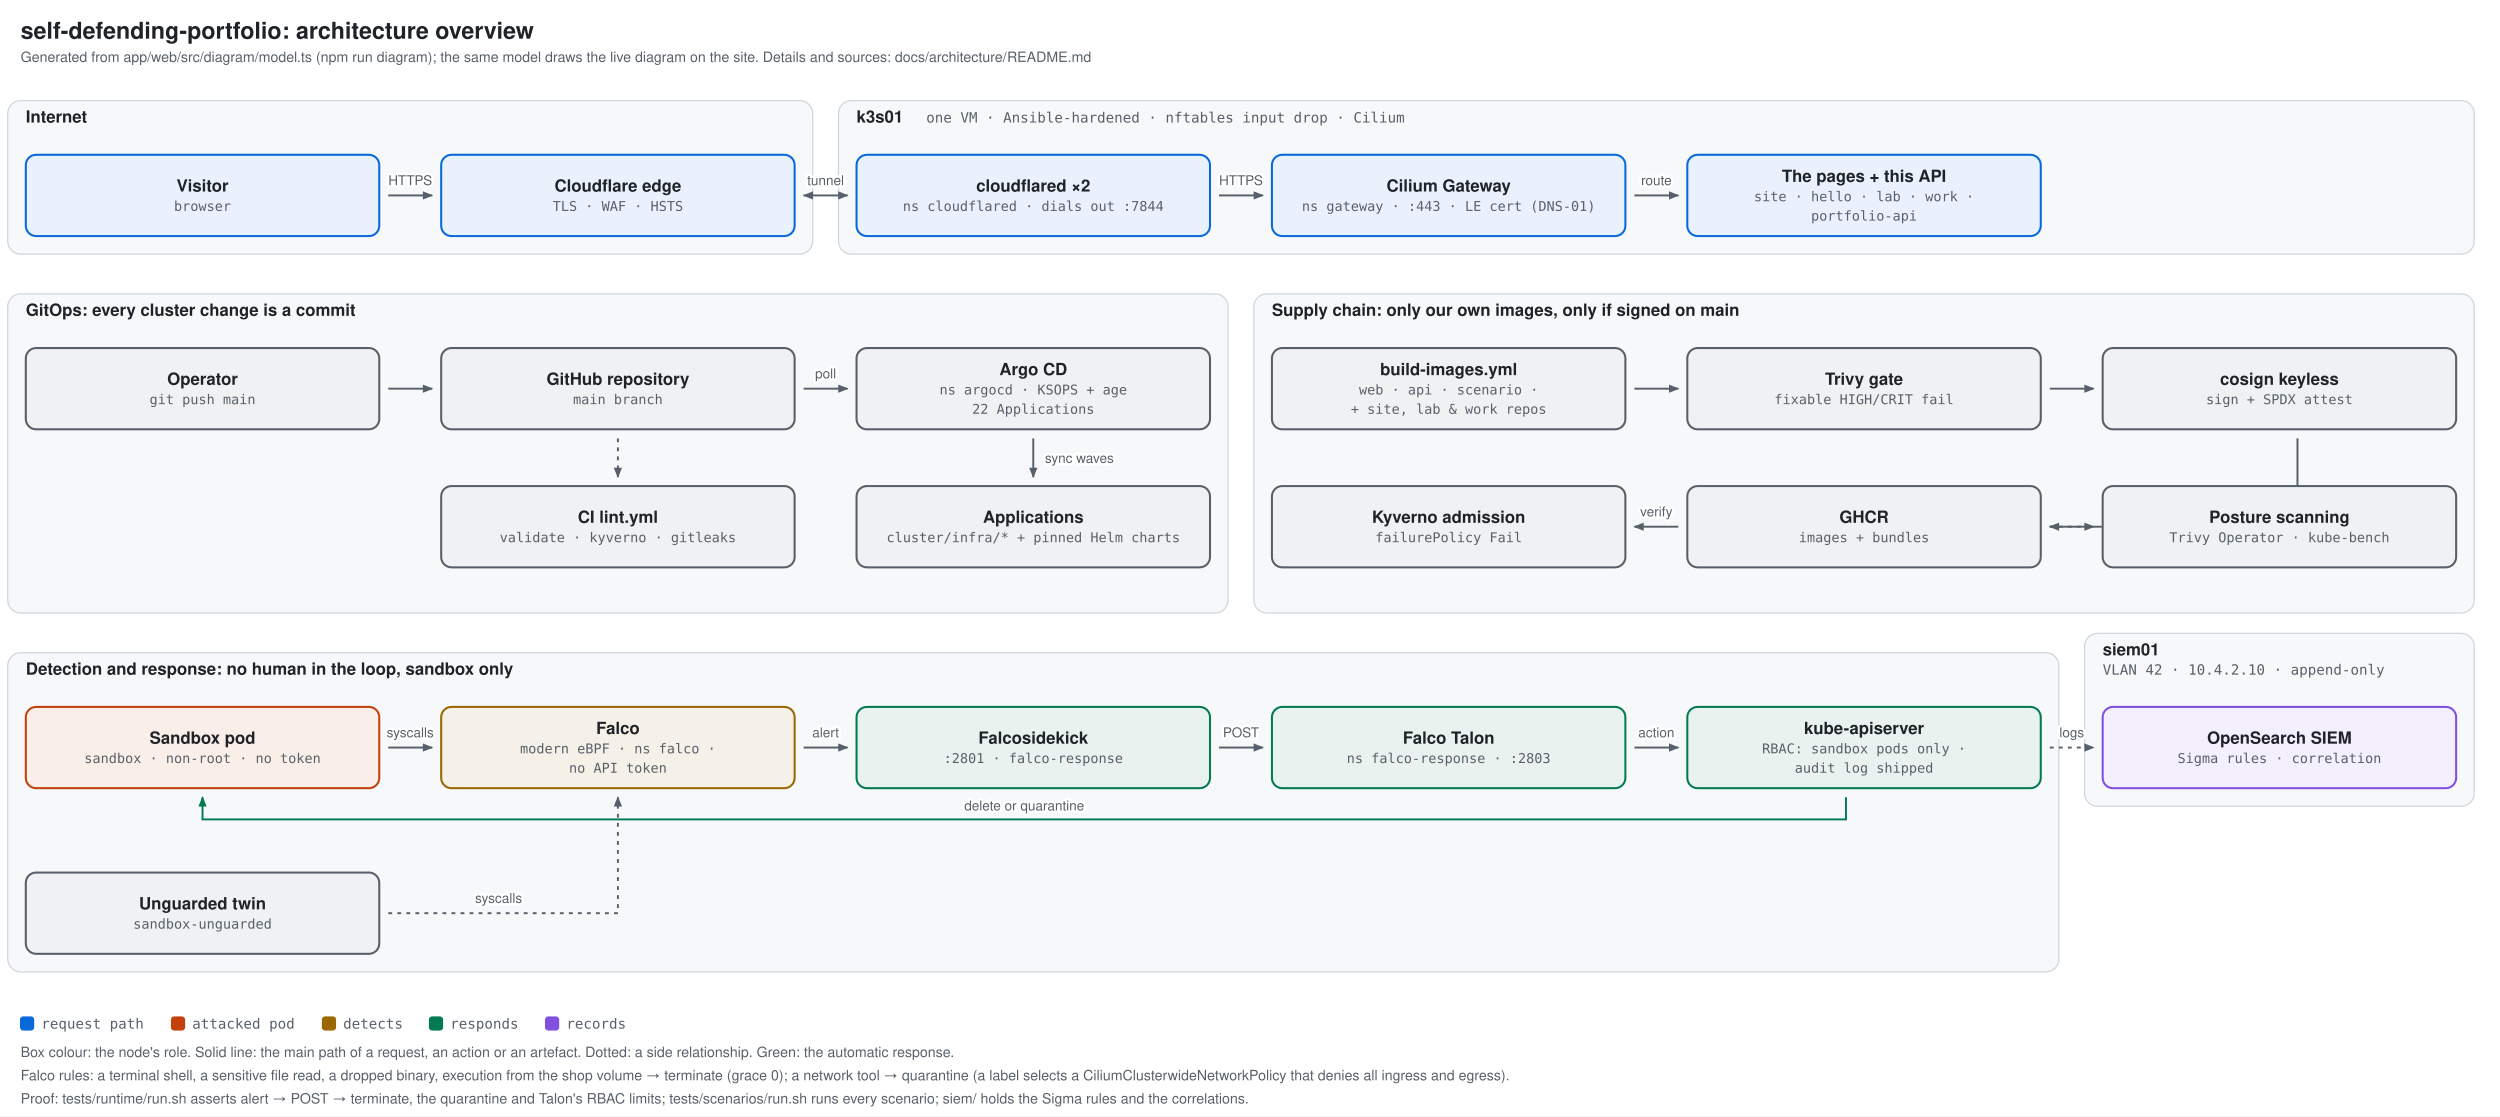
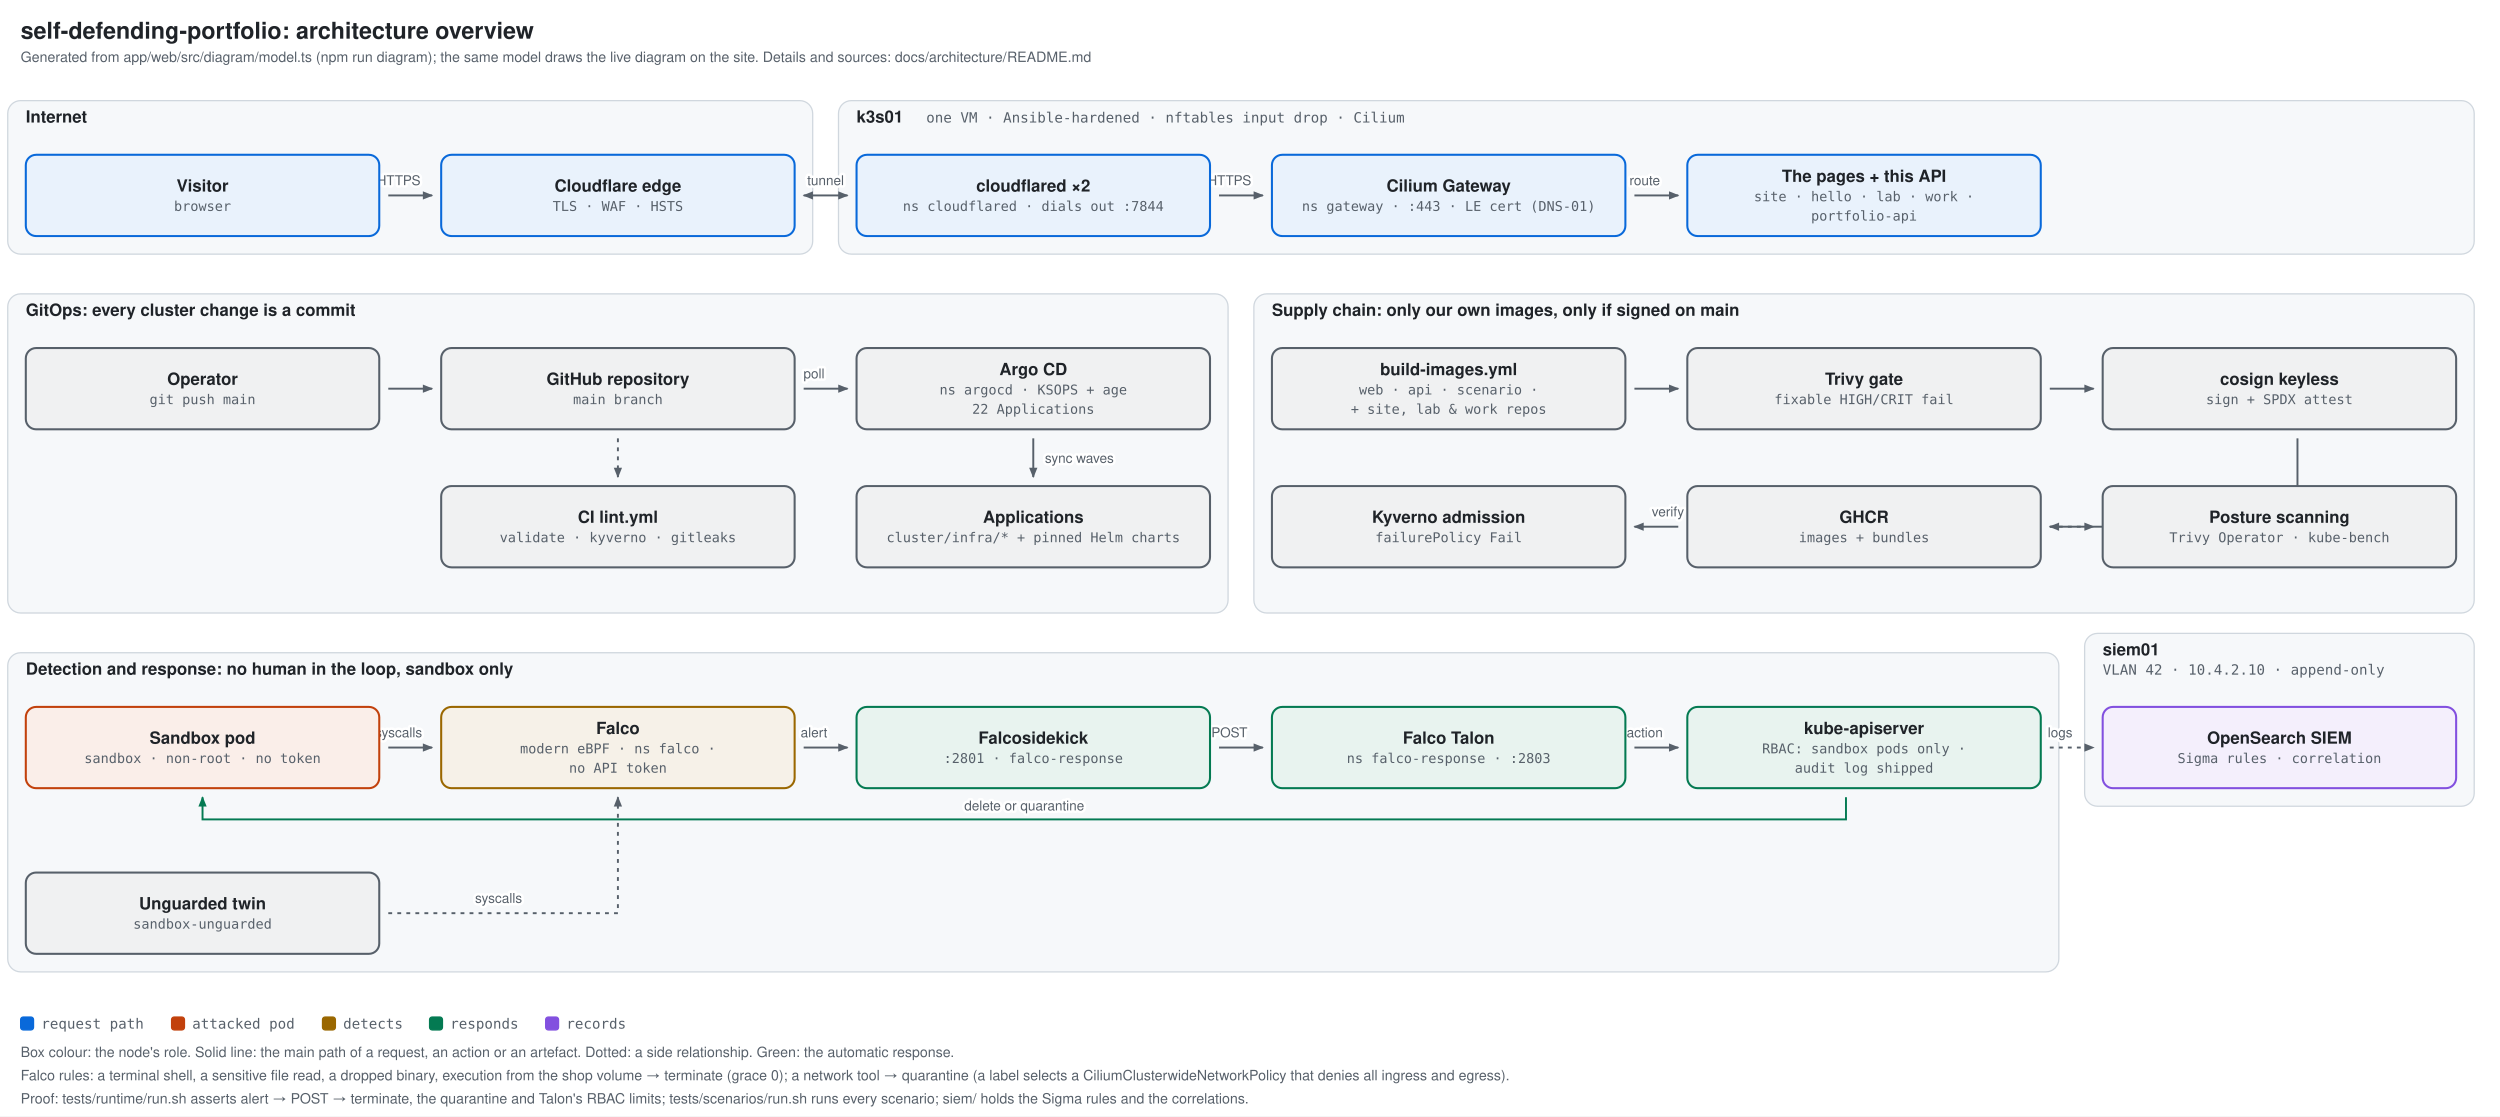
<svg xmlns="http://www.w3.org/2000/svg" viewBox="0 0 1938 865.4" width="1938" height="865.4" role="img" aria-labelledby="ov-t ov-d">
  <style>
    .dg-bg { fill: #ffffff; }
    .dg-zonebox { fill: #f6f8fa; stroke: #d0d7de; stroke-width: 1; }
    .dg-zonetitle { font: 600 13px system-ui, -apple-system, "Segoe UI", Helvetica, Arial, sans-serif; fill: #1f2328; }
    .dg-zonesub { font: 11px ui-monospace, SFMono-Regular, Menlo, Consolas, monospace; fill: #57606a; }
    .dg-box { stroke-width: 1.6; }
    .dg-role--entry &gt; .dg-box { fill: #e9f2fc; stroke: #0969da; }
    .dg-swatch.dg-role--entry { fill: #0969da; stroke: #0969da; }
    .dg-role--attack &gt; .dg-box { fill: #faeee9; stroke: #c2410c; }
    .dg-swatch.dg-role--attack { fill: #c2410c; stroke: #c2410c; }
    .dg-role--detect &gt; .dg-box { fill: #f6f1e8; stroke: #9a6700; }
    .dg-swatch.dg-role--detect { fill: #9a6700; stroke: #9a6700; }
    .dg-role--respond &gt; .dg-box { fill: #e8f3ef; stroke: #047a52; }
    .dg-swatch.dg-role--respond { fill: #047a52; stroke: #047a52; }
    .dg-role--record &gt; .dg-box { fill: #f4effc; stroke: #8250df; }
    .dg-swatch.dg-role--record { fill: #8250df; stroke: #8250df; }
    .dg-role--neutral &gt; .dg-box { fill: #f0f1f2; stroke: #57606a; }
    .dg-label { font: 600 13px system-ui, -apple-system, "Segoe UI", Helvetica, Arial, sans-serif; fill: #1f2328; }
    .dg-sub { font: 10.5px ui-monospace, SFMono-Regular, Menlo, Consolas, monospace; fill: #57606a; }
    .dg-line { fill: none; stroke: #57606a; stroke-width: 1.5; }
    .dg-edge--side .dg-line { stroke-dasharray: 3 4; }
    .dg-edge--response .dg-line { stroke: #047a52; }
    .dg-edgelabel { font: 10.5px system-ui, -apple-system, "Segoe UI", Helvetica, Arial, sans-serif; fill: #57606a; paint-order: stroke; stroke: #ffffff; stroke-width: 4px; stroke-linejoin: round; }
    .dg-head { fill: #57606a; }
    .dg-head--response { fill: #047a52; }
    .dg-title { font: 600 18px system-ui, -apple-system, "Segoe UI", Helvetica, Arial, sans-serif; fill: #1f2328; }
    .dg-legendtext { font: 11px ui-monospace, SFMono-Regular, Menlo, Consolas, monospace; fill: #57606a; }
    .dg-foot { font: 11px system-ui, -apple-system, "Segoe UI", Helvetica, Arial, sans-serif; fill: #57606a; }
    @media (prefers-color-scheme: dark) {
      .dg-bg { fill: #0d1117; }
      .dg-zonebox { fill: #161b22; stroke: #30363d; }
      .dg-zonetitle, .dg-label, .dg-title { fill: #e6edf3; }
      .dg-zonesub, .dg-sub, .dg-edgelabel, .dg-foot, .dg-legendtext { fill: #9198a1; }
      .dg-edgelabel { stroke: #0d1117; }
      .dg-role--entry &gt; .dg-box { fill: #192635; stroke: #6cb6ff; }
      .dg-swatch.dg-role--entry { fill: #6cb6ff; stroke: #6cb6ff; }
      .dg-role--attack &gt; .dg-box { fill: #2c1e1f; stroke: #ff7657; }
      .dg-swatch.dg-role--attack { fill: #ff7657; stroke: #ff7657; }
      .dg-role--detect &gt; .dg-box { fill: #2b281e; stroke: #f4bf4f; }
      .dg-swatch.dg-role--detect { fill: #f4bf4f; stroke: #f4bf4f; }
      .dg-role--respond &gt; .dg-box { fill: #182c29; stroke: #5ee0a4; }
      .dg-swatch.dg-role--respond { fill: #5ee0a4; stroke: #5ee0a4; }
      .dg-role--record &gt; .dg-box { fill: #232233; stroke: #b392f0; }
      .dg-swatch.dg-role--record { fill: #b392f0; stroke: #b392f0; }
      .dg-role--neutral &gt; .dg-box { fill: #1d2229; stroke: #8b949e; }
      .dg-line { stroke: #8b949e; }
      .dg-head { fill: #8b949e; }
      .dg-edge--response .dg-line, .dg-head--response { stroke: #5ee0a4; fill: #5ee0a4; }
      .dg-edge--response .dg-line { fill: none; }
    }
  </style>
  <rect class="dg-bg" x="0" y="0" width="1938" height="865.4" />
  <text class="dg-title" x="16" y="30">self-defending-portfolio: architecture overview</text>
  <text class="dg-foot" x="16" y="48">Generated from app/web/src/diagram/model.ts (npm run diagram); the same model draws the live diagram on the site. Details and sources: docs/architecture/README.md</text>
  <svg viewBox="0 -14 1938 715.4" class="dg dg--full" role="img" aria-labelledby="ov-title ov-desc" x="0" y="58" width="1938" height="715.4">
    <defs>
      <marker id="ov-arrow-flow" viewBox="0 0 10 10" refX="9" refY="5" markerWidth="8" markerHeight="8" markerUnits="userSpaceOnUse" orient="auto-start-reverse">
        <path class="dg-head dg-head--flow" d="M0,1 L10,5 L0,9 z" />
      </marker>
      <marker id="ov-arrow-side" viewBox="0 0 10 10" refX="9" refY="5" markerWidth="8" markerHeight="8" markerUnits="userSpaceOnUse" orient="auto-start-reverse">
        <path class="dg-head dg-head--side" d="M0,1 L10,5 L0,9 z" />
      </marker>
      <marker id="ov-arrow-response" viewBox="0 0 10 10" refX="9" refY="5" markerWidth="8" markerHeight="8" markerUnits="userSpaceOnUse" orient="auto-start-reverse">
        <path class="dg-head dg-head--response" d="M0,1 L10,5 L0,9 z" />
      </marker>
    </defs>
    <g class="dg-zones">
      <g class="dg-zone" data-zone="internet">
        <rect class="dg-zonebox" x="6" y="6" width="624" height="119" rx="10" />
        <text class="dg-zonetitle" x="20" y="23">Internet</text>
      </g>
      <g class="dg-zone" data-zone="k3s01">
        <rect class="dg-zonebox" x="650" y="6" width="1268" height="119" rx="10" />
        <text class="dg-zonetitle" x="664" y="23">k3s01</text>
        <text class="dg-zonesub" x="718" y="23">one VM · Ansible-hardened · nftables input drop · Cilium</text>
      </g>
      <g class="dg-zone" data-zone="siem01">
        <rect class="dg-zonebox" x="1616" y="419" width="302" height="134" rx="10" />
        <text class="dg-zonetitle" x="1630" y="436">siem01</text>
        <text class="dg-zonesub" x="1630" y="451">VLAN 42 · 10.4.2.10 · append-only</text>
      </g>
      <g class="dg-zone" data-zone="gitops">
        <rect class="dg-zonebox" x="6" y="155.8" width="946" height="247.4" rx="10" />
        <text class="dg-zonetitle" x="20" y="172.8">GitOps: every cluster change is a commit</text>
      </g>
      <g class="dg-zone" data-zone="supply">
        <rect class="dg-zonebox" x="972" y="155.8" width="946" height="247.4" rx="10" />
        <text class="dg-zonetitle" x="986" y="172.8">Supply chain: only our own images, only if signed on main</text>
      </g>
      <g class="dg-zone" data-zone="runtime">
        <rect class="dg-zonebox" x="6" y="434" width="1590" height="247.4" rx="10" />
        <text class="dg-zonetitle" x="20" y="451">Detection and response: no human in the loop, sandbox only</text>
      </g>
    </g>
    <g class="dg-edges">
      <g class="dg-edge dg-edge--flow" data-edge="visitor-cloudflare" data-lit="false">
        <path class="dg-line" d="M301,79.5 L335,79.5" marker-end="url(#ov-arrow-flow)" />
-         <text class="dg-edgelabel" x="318" y="71.5" text-anchor="middle">HTTPS</text>
+         <text class="dg-edgelabel" x="309" y="71.5" text-anchor="middle">HTTPS</text>
      </g>
      <g class="dg-edge dg-edge--flow" data-edge="cloudflare-cloudflared" data-lit="false">
        <path class="dg-line" d="M623,79.5 L657,79.5" marker-end="url(#ov-arrow-flow)" marker-start="url(#ov-arrow-flow)" />
        <text class="dg-edgelabel" x="640" y="71.5" text-anchor="middle">tunnel</text>
      </g>
      <g class="dg-edge dg-edge--flow" data-edge="cloudflared-gateway" data-lit="false">
        <path class="dg-line" d="M945,79.5 L979,79.5" marker-end="url(#ov-arrow-flow)" />
-         <text class="dg-edgelabel" x="962" y="71.5" text-anchor="middle">HTTPS</text>
+         <text class="dg-edgelabel" x="953" y="71.5" text-anchor="middle">HTTPS</text>
      </g>
      <g class="dg-edge dg-edge--flow" data-edge="gateway-site" data-lit="false">
        <path class="dg-line" d="M1267,79.5 L1301,79.5" marker-end="url(#ov-arrow-flow)" />
-         <text class="dg-edgelabel" x="1284" y="71.5" text-anchor="middle">route</text>
+         <text class="dg-edgelabel" x="1275" y="71.5" text-anchor="middle">route</text>
      </g>
      <g class="dg-edge dg-edge--flow" data-edge="pod-falco" data-lit="false">
        <path class="dg-line" d="M301,507.5 L335,507.5" marker-end="url(#ov-arrow-flow)" />
-         <text class="dg-edgelabel" x="318" y="499.5" text-anchor="middle">syscalls</text>
+         <text class="dg-edgelabel" x="309" y="499.5" text-anchor="middle">syscalls</text>
      </g>
      <g class="dg-edge dg-edge--side" data-edge="twin-falco" data-lit="false">
        <path class="dg-line" d="M301,635.9 L479,635.9 L479,546" marker-end="url(#ov-arrow-side)" />
        <text class="dg-edgelabel" x="386.5" y="627.9" text-anchor="middle">syscalls</text>
      </g>
      <g class="dg-edge dg-edge--flow" data-edge="talon-kube-apiserver" data-lit="false">
        <path class="dg-line" d="M1267,507.5 L1301,507.5" marker-end="url(#ov-arrow-flow)" />
-         <text class="dg-edgelabel" x="1284" y="499.5" text-anchor="middle">action</text>
+         <text class="dg-edgelabel" x="1275" y="499.5" text-anchor="middle">action</text>
      </g>
      <g class="dg-edge dg-edge--response" data-edge="kube-apiserver-pod" data-lit="false">
        <path class="dg-line" d="M1431,546 L1431,563.2 L157,563.2 L157,546" marker-end="url(#ov-arrow-response)" />
        <text class="dg-edgelabel" x="794" y="556.2" text-anchor="middle">delete or quarantine</text>
      </g>
      <g class="dg-edge dg-edge--side" data-edge="kube-apiserver-siem" data-lit="false">
        <path class="dg-line" d="M1589,507.5 L1623,507.5" marker-end="url(#ov-arrow-side)" />
-         <text class="dg-edgelabel" x="1606" y="499.5" text-anchor="middle">logs</text>
+         <text class="dg-edgelabel" x="1597" y="499.5" text-anchor="middle">logs</text>
      </g>
      <g class="dg-edge dg-edge--flow" data-edge="operator-repo" data-lit="false">
        <path class="dg-line" d="M301,229.3 L335,229.3" marker-end="url(#ov-arrow-flow)" />
      </g>
      <g class="dg-edge dg-edge--side" data-edge="repo-ci" data-lit="false">
        <path class="dg-line" d="M479,267.8 L479,297.8" marker-end="url(#ov-arrow-side)" />
      </g>
      <g class="dg-edge dg-edge--flow" data-edge="repo-argocd" data-lit="false">
        <path class="dg-line" d="M623,229.3 L657,229.3" marker-end="url(#ov-arrow-flow)" />
-         <text class="dg-edgelabel" x="640" y="221.3" text-anchor="middle">poll</text>
+         <text class="dg-edgelabel" x="631" y="221.3" text-anchor="middle">poll</text>
      </g>
      <g class="dg-edge dg-edge--flow" data-edge="argocd-apps" data-lit="false">
        <path class="dg-line" d="M801,267.8 L801,297.8" marker-end="url(#ov-arrow-flow)" />
        <text class="dg-edgelabel" x="810" y="286.8" text-anchor="start">sync waves</text>
      </g>
      <g class="dg-edge dg-edge--flow" data-edge="build-trivy" data-lit="false">
        <path class="dg-line" d="M1267,229.3 L1301,229.3" marker-end="url(#ov-arrow-flow)" />
      </g>
      <g class="dg-edge dg-edge--flow" data-edge="trivy-cosign" data-lit="false">
        <path class="dg-line" d="M1589,229.3 L1623,229.3" marker-end="url(#ov-arrow-flow)" />
      </g>
      <g class="dg-edge dg-edge--flow" data-edge="cosign-ghcr" data-lit="false">
        <path class="dg-line" d="M1781,267.8 L1781,336.3 L1589,336.3" marker-end="url(#ov-arrow-flow)" />
-         <text class="dg-edgelabel" x="1681.5" y="328.3" text-anchor="middle">push</text>
+         <text class="dg-edgelabel" x="1690.5" y="328.3" text-anchor="middle">push</text>
      </g>
      <g class="dg-edge dg-edge--flow" data-edge="ghcr-kyverno" data-lit="false">
        <path class="dg-line" d="M1301,336.3 L1267,336.3" marker-end="url(#ov-arrow-flow)" />
-         <text class="dg-edgelabel" x="1284" y="328.3" text-anchor="middle">verify</text>
+         <text class="dg-edgelabel" x="1293" y="328.3" text-anchor="middle">verify</text>
      </g>
      <g class="dg-edge dg-edge--side" data-edge="ghcr-posture" data-lit="false">
        <path class="dg-line" d="M1589,336.3 L1623,336.3" marker-end="url(#ov-arrow-side)" />
      </g>
      <g class="dg-edge dg-edge--flow" data-edge="falco-falcosidekick" data-lit="false">
        <path class="dg-line" d="M623,507.5 L657,507.5" marker-end="url(#ov-arrow-flow)" />
-         <text class="dg-edgelabel" x="640" y="499.5" text-anchor="middle">alert</text>
+         <text class="dg-edgelabel" x="631" y="499.5" text-anchor="middle">alert</text>
      </g>
      <g class="dg-edge dg-edge--flow" data-edge="falcosidekick-talon" data-lit="false">
        <path class="dg-line" d="M945,507.5 L979,507.5" marker-end="url(#ov-arrow-flow)" />
-         <text class="dg-edgelabel" x="962" y="499.5" text-anchor="middle">POST</text>
+         <text class="dg-edgelabel" x="953" y="499.5" text-anchor="middle">POST</text>
      </g>
    </g>
    <g class="dg-nodes">
      <g class="dg-node dg-node--plain dg-role--entry" id="ov-visitor" data-node="visitor" data-state="idle" transform="translate(20 48)">
        <rect class="dg-box" width="274" height="63" rx="8" />
        <text class="dg-label" x="137" y="28.5" text-anchor="middle">Visitor</text>
        <text class="dg-sub" x="137" y="43.5" text-anchor="middle">browser</text>
      </g>
      <g class="dg-node dg-node--control dg-role--entry" id="ov-cloudflare" data-node="cloudflare" data-state="idle" transform="translate(342 48)">
        <rect class="dg-box" width="274" height="63" rx="8" />
        <text class="dg-label" x="137" y="28.5" text-anchor="middle">Cloudflare edge</text>
        <text class="dg-sub" x="137" y="43.5" text-anchor="middle">TLS · WAF · HSTS</text>
      </g>
      <g class="dg-node dg-node--control dg-role--entry" id="ov-cloudflared" data-node="cloudflared" data-state="idle" transform="translate(664 48)">
        <rect class="dg-box" width="274" height="63" rx="8" />
        <text class="dg-label" x="137" y="28.5" text-anchor="middle">cloudflared ×2</text>
        <text class="dg-sub" x="137" y="43.5" text-anchor="middle">ns cloudflared · dials out :7844</text>
      </g>
      <g class="dg-node dg-node--control dg-role--entry" id="ov-gateway" data-node="gateway" data-state="idle" transform="translate(986 48)">
        <rect class="dg-box" width="274" height="63" rx="8" />
        <text class="dg-label" x="137" y="28.5" text-anchor="middle">Cilium Gateway</text>
        <text class="dg-sub" x="137" y="43.5" text-anchor="middle">ns gateway · :443 · LE cert (DNS-01)</text>
      </g>
      <g class="dg-node dg-node--plain dg-role--entry dg-node--sub2" id="ov-site" data-node="site" data-state="idle" transform="translate(1308 48)">
        <rect class="dg-box" width="274" height="63" rx="8" />
        <text class="dg-label" x="137" y="21" text-anchor="middle">The pages + this API</text>
        <text class="dg-sub" x="137" y="36" text-anchor="middle">site · hello · lab · work ·</text>
        <text class="dg-sub" x="137" y="51" text-anchor="middle">portfolio-api</text>
      </g>
      <g class="dg-node dg-node--control dg-role--respond dg-node--sub2" id="ov-kube-apiserver" data-node="kube-apiserver" data-state="idle" transform="translate(1308 476)">
        <rect class="dg-box" width="274" height="63" rx="8" />
        <text class="dg-label" x="137" y="21" text-anchor="middle">kube-apiserver</text>
        <text class="dg-sub" x="137" y="36" text-anchor="middle">RBAC: sandbox pods only ·</text>
        <text class="dg-sub" x="137" y="51" text-anchor="middle">audit log shipped</text>
      </g>
      <g class="dg-node dg-node--plain dg-role--attack" id="ov-pod" data-node="pod" data-state="idle" transform="translate(20 476)">
        <rect class="dg-box" width="274" height="63" rx="8" />
        <text class="dg-label" x="137" y="28.5" text-anchor="middle">Sandbox pod</text>
        <text class="dg-sub" x="137" y="43.5" text-anchor="middle">sandbox · non-root · no token</text>
      </g>
      <g class="dg-node dg-node--plain dg-role--neutral" id="ov-twin" data-node="twin" data-state="idle" transform="translate(20 604.4)">
        <rect class="dg-box" width="274" height="63" rx="8" />
        <text class="dg-label" x="137" y="28.5" text-anchor="middle">Unguarded twin</text>
        <text class="dg-sub" x="137" y="43.5" text-anchor="middle">sandbox-unguarded</text>
      </g>
      <g class="dg-node dg-node--control dg-role--detect dg-node--sub2" id="ov-falco" data-node="falco" data-state="idle" transform="translate(342 476)">
        <rect class="dg-box" width="274" height="63" rx="8" />
        <text class="dg-label" x="137" y="21" text-anchor="middle">Falco</text>
        <text class="dg-sub" x="137" y="36" text-anchor="middle">modern eBPF · ns falco ·</text>
        <text class="dg-sub" x="137" y="51" text-anchor="middle">no API token</text>
      </g>
      <g class="dg-node dg-node--control dg-role--respond" id="ov-talon" data-node="talon" data-state="idle" transform="translate(986 476)">
        <rect class="dg-box" width="274" height="63" rx="8" />
        <text class="dg-label" x="137" y="28.5" text-anchor="middle">Falco Talon</text>
        <text class="dg-sub" x="137" y="43.5" text-anchor="middle">ns falco-response · :2803</text>
      </g>
      <g class="dg-node dg-node--control dg-role--record" id="ov-siem" data-node="siem" data-state="idle" transform="translate(1630 476)">
        <rect class="dg-box" width="274" height="63" rx="8" />
        <text class="dg-label" x="137" y="28.5" text-anchor="middle">OpenSearch SIEM</text>
        <text class="dg-sub" x="137" y="43.5" text-anchor="middle">Sigma rules · correlation</text>
      </g>
      <g class="dg-node dg-node--plain dg-role--respond" id="ov-falcosidekick" data-node="falcosidekick" data-state="idle" transform="translate(664 476)">
        <rect class="dg-box" width="274" height="63" rx="8" />
        <text class="dg-label" x="137" y="28.5" text-anchor="middle">Falcosidekick</text>
        <text class="dg-sub" x="137" y="43.5" text-anchor="middle">:2801 · falco-response</text>
      </g>
      <g class="dg-node dg-node--plain dg-role--neutral" id="ov-operator" data-node="operator" data-state="idle" transform="translate(20 197.8)">
        <rect class="dg-box" width="274" height="63" rx="8" />
        <text class="dg-label" x="137" y="28.5" text-anchor="middle">Operator</text>
        <text class="dg-sub" x="137" y="43.5" text-anchor="middle">git push main</text>
      </g>
      <g class="dg-node dg-node--plain dg-role--neutral" id="ov-repo" data-node="repo" data-state="idle" transform="translate(342 197.8)">
        <rect class="dg-box" width="274" height="63" rx="8" />
        <text class="dg-label" x="137" y="28.5" text-anchor="middle">GitHub repository</text>
        <text class="dg-sub" x="137" y="43.5" text-anchor="middle">main branch</text>
      </g>
      <g class="dg-node dg-node--plain dg-role--neutral" id="ov-ci" data-node="ci" data-state="idle" transform="translate(342 304.8)">
        <rect class="dg-box" width="274" height="63" rx="8" />
        <text class="dg-label" x="137" y="28.5" text-anchor="middle">CI lint.yml</text>
        <text class="dg-sub" x="137" y="43.5" text-anchor="middle">validate · kyverno · gitleaks</text>
      </g>
      <g class="dg-node dg-node--control dg-role--neutral" id="ov-argocd" data-node="argocd" data-state="idle" transform="translate(664 197.8)">
        <rect class="dg-box" width="274" height="63" rx="8" />
        <text class="dg-label" x="137" y="21" text-anchor="middle">Argo CD</text>
        <text class="dg-sub" x="137" y="36" text-anchor="middle">ns argocd · KSOPS + age</text>
        <text class="dg-sub dg-note" x="137" y="51" text-anchor="middle">22 Applications</text>
      </g>
      <g class="dg-node dg-node--plain dg-role--neutral" id="ov-apps" data-node="apps" data-state="idle" transform="translate(664 304.8)">
        <rect class="dg-box" width="274" height="63" rx="8" />
        <text class="dg-label" x="137" y="28.5" text-anchor="middle">Applications</text>
        <text class="dg-sub" x="137" y="43.5" text-anchor="middle">cluster/infra/* + pinned Helm charts</text>
      </g>
      <g class="dg-node dg-node--plain dg-role--neutral dg-node--sub2" id="ov-build" data-node="build" data-state="idle" transform="translate(986 197.8)">
        <rect class="dg-box" width="274" height="63" rx="8" />
        <text class="dg-label" x="137" y="21" text-anchor="middle">build-images.yml</text>
        <text class="dg-sub" x="137" y="36" text-anchor="middle">web · api · scenario ·</text>
        <text class="dg-sub" x="137" y="51" text-anchor="middle">+ site, lab &amp; work repos</text>
      </g>
      <g class="dg-node dg-node--control dg-role--neutral" id="ov-trivy" data-node="trivy" data-state="idle" transform="translate(1308 197.8)">
        <rect class="dg-box" width="274" height="63" rx="8" />
        <text class="dg-label" x="137" y="28.5" text-anchor="middle">Trivy gate</text>
        <text class="dg-sub" x="137" y="43.5" text-anchor="middle">fixable HIGH/CRIT fail</text>
      </g>
      <g class="dg-node dg-node--control dg-role--neutral" id="ov-cosign" data-node="cosign" data-state="idle" transform="translate(1630 197.8)">
        <rect class="dg-box" width="274" height="63" rx="8" />
        <text class="dg-label" x="137" y="28.5" text-anchor="middle">cosign keyless</text>
        <text class="dg-sub" x="137" y="43.5" text-anchor="middle">sign + SPDX attest</text>
      </g>
      <g class="dg-node dg-node--plain dg-role--neutral" id="ov-ghcr" data-node="ghcr" data-state="idle" transform="translate(1308 304.8)">
        <rect class="dg-box" width="274" height="63" rx="8" />
        <text class="dg-label" x="137" y="28.5" text-anchor="middle">GHCR</text>
        <text class="dg-sub" x="137" y="43.5" text-anchor="middle">images + bundles</text>
      </g>
      <g class="dg-node dg-node--control dg-role--neutral" id="ov-kyverno" data-node="kyverno" data-state="idle" transform="translate(986 304.8)">
        <rect class="dg-box" width="274" height="63" rx="8" />
        <text class="dg-label" x="137" y="28.5" text-anchor="middle">Kyverno admission</text>
        <text class="dg-sub" x="137" y="43.5" text-anchor="middle">failurePolicy Fail</text>
      </g>
      <g class="dg-node dg-node--plain dg-role--neutral" id="ov-posture" data-node="posture" data-state="idle" transform="translate(1630 304.8)">
        <rect class="dg-box" width="274" height="63" rx="8" />
        <text class="dg-label" x="137" y="28.5" text-anchor="middle">Posture scanning</text>
        <text class="dg-sub" x="137" y="43.5" text-anchor="middle">Trivy Operator · kube-bench</text>
      </g>
    </g>
  </svg>
  <g class="dg-legend" aria-label="Colour key">
    <rect class="dg-swatch dg-role--entry" x="16" y="788.4" width="10" height="10" rx="2" />
    <text class="dg-legendtext" x="32" y="797.4">request path</text>
    <rect class="dg-swatch dg-role--attack" x="133" y="788.4" width="10" height="10" rx="2" />
    <text class="dg-legendtext" x="149" y="797.4">attacked pod</text>
    <rect class="dg-swatch dg-role--detect" x="250" y="788.4" width="10" height="10" rx="2" />
    <text class="dg-legendtext" x="266" y="797.4">detects</text>
    <rect class="dg-swatch dg-role--respond" x="333" y="788.4" width="10" height="10" rx="2" />
    <text class="dg-legendtext" x="349" y="797.4">responds</text>
    <rect class="dg-swatch dg-role--record" x="423" y="788.4" width="10" height="10" rx="2" />
    <text class="dg-legendtext" x="439" y="797.4">records</text>
  </g>
  <text class="dg-foot" x="16" y="819.4">Box colour: the node's role. Solid line: the main path of a request, an action or an artefact. Dotted: a side relationship. Green: the automatic response.</text>
  <text class="dg-foot" x="16" y="837.4">Falco rules: a terminal shell, a sensitive file read, a dropped binary, execution from the shop volume → terminate (grace 0); a network tool → quarantine (a label selects a CiliumClusterwideNetworkPolicy that denies all ingress and egress).</text>
  <text class="dg-foot" x="16" y="855.4">Proof: tests/runtime/run.sh asserts alert → POST → terminate, the quarantine and Talon's RBAC limits; tests/scenarios/run.sh runs every scenario; siem/ holds the Sigma rules and the correlations.</text>
</svg>
